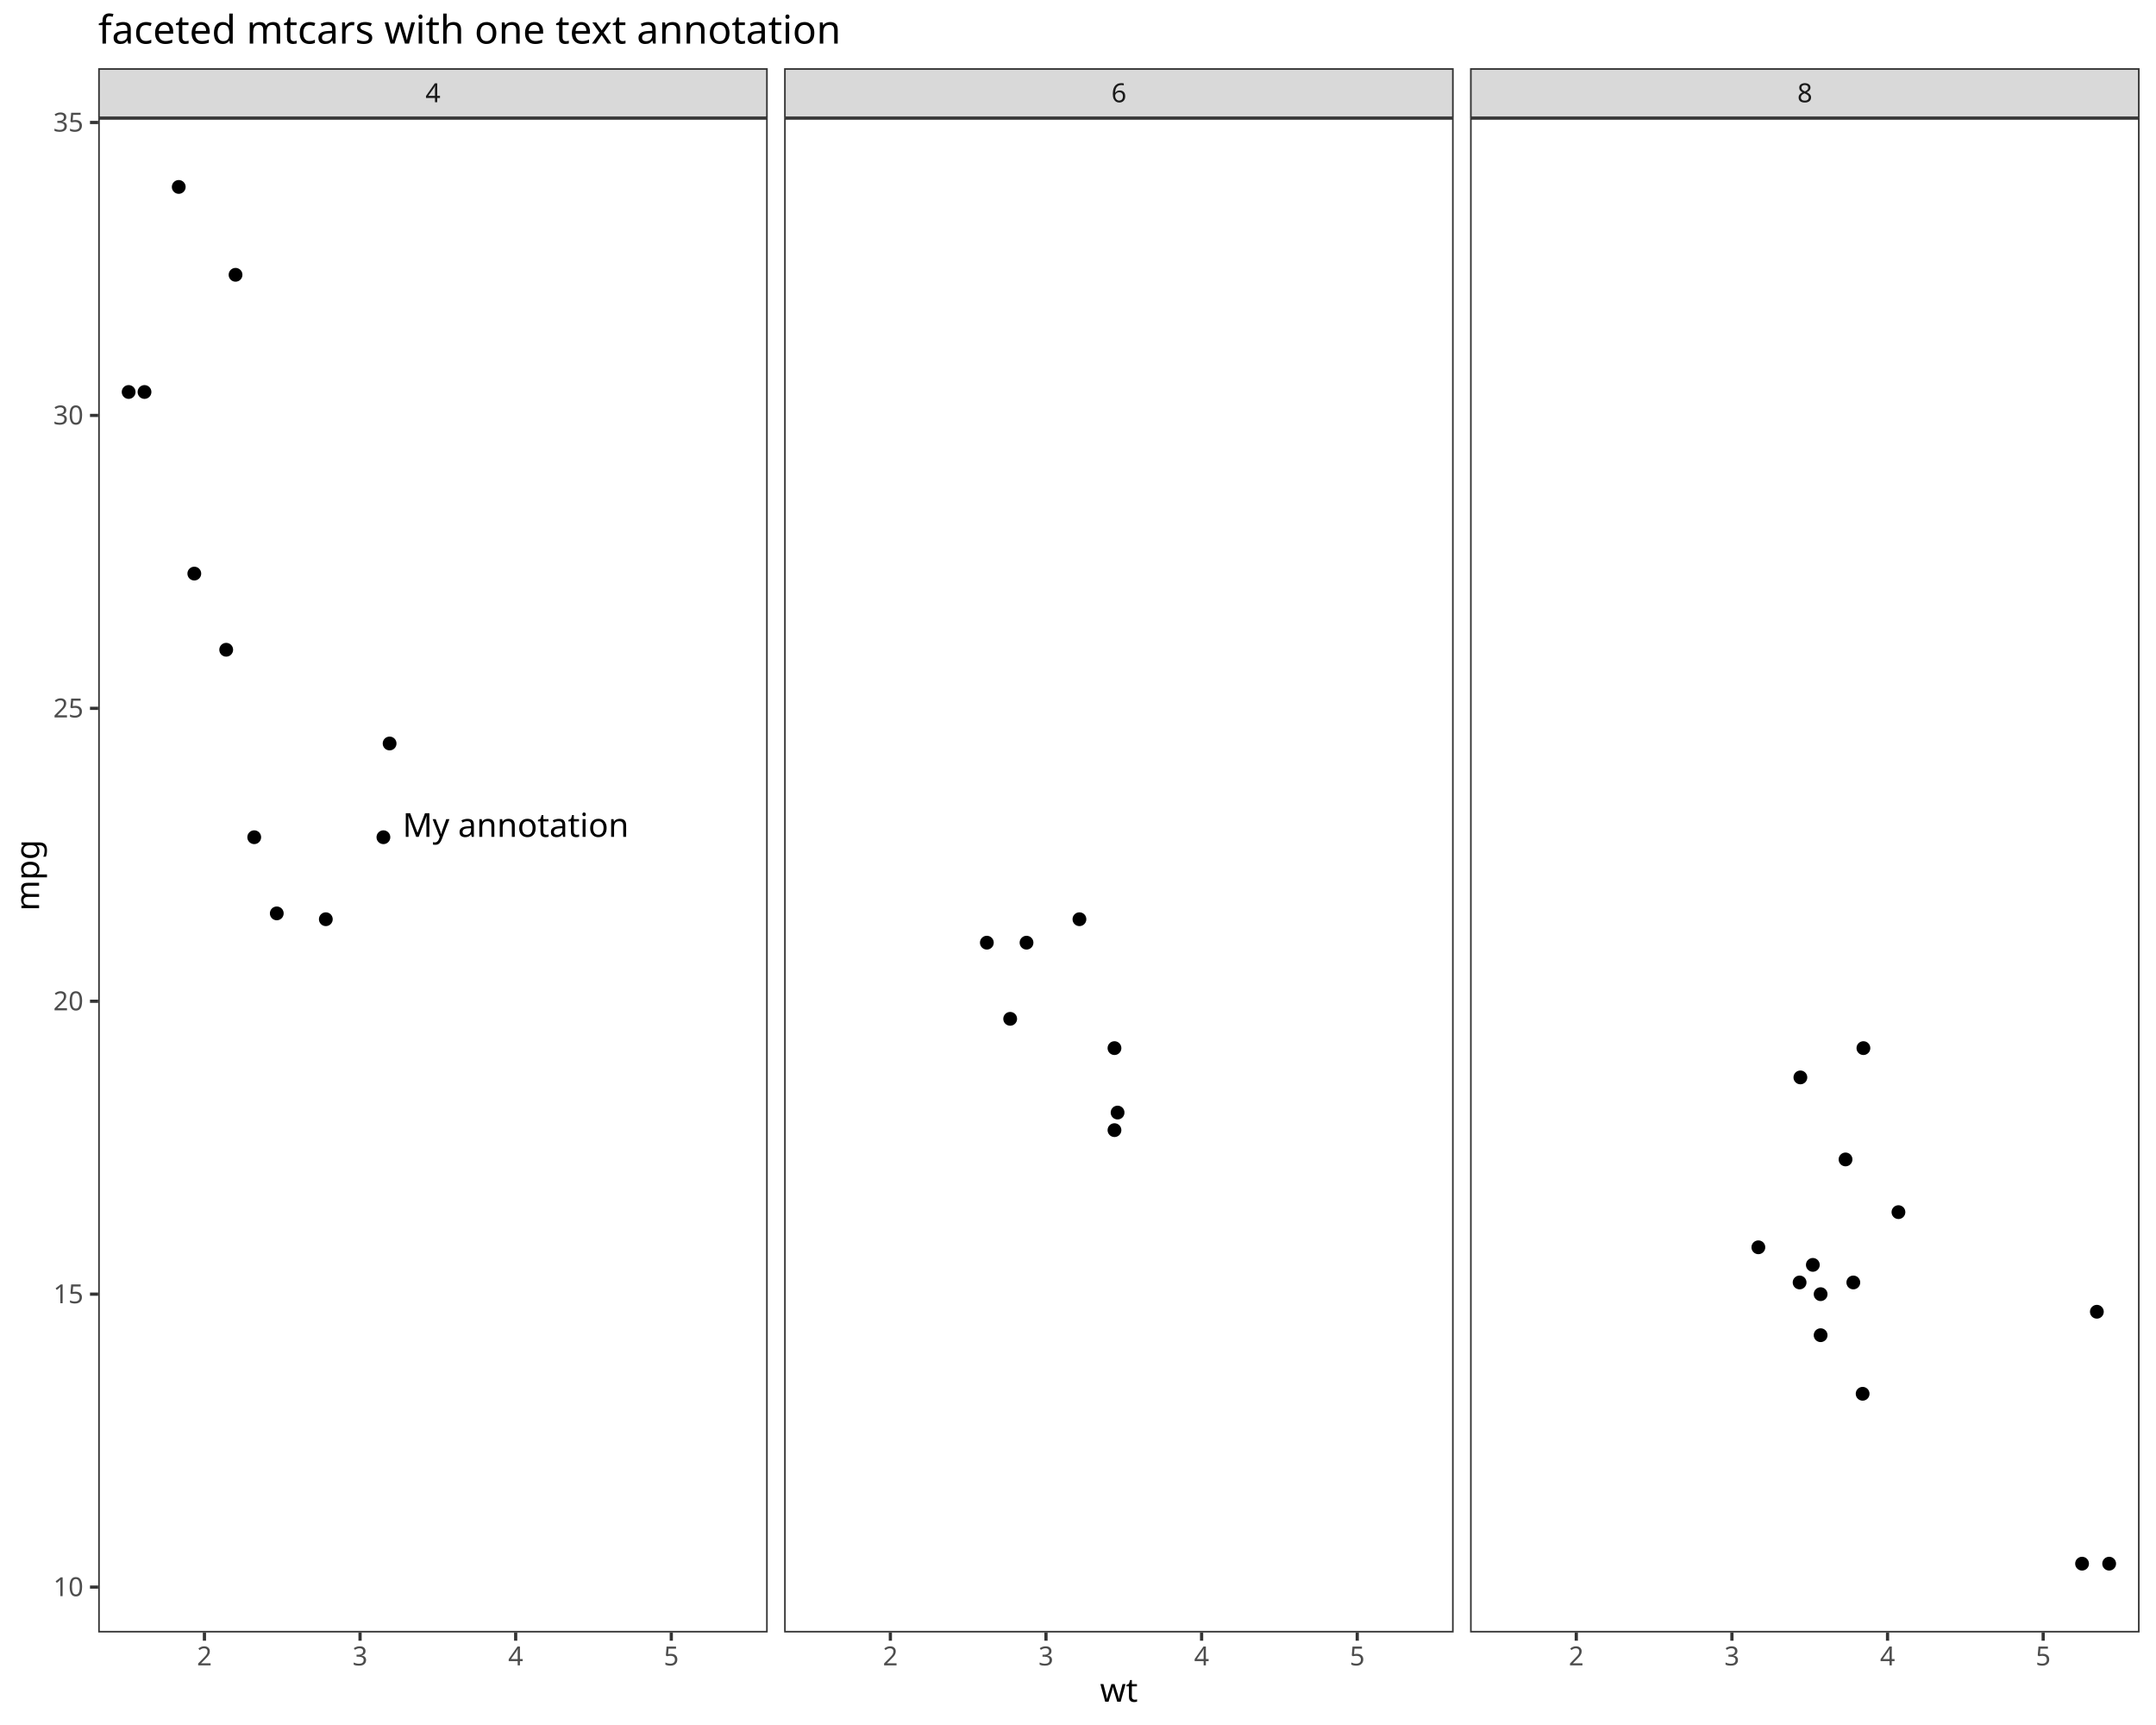
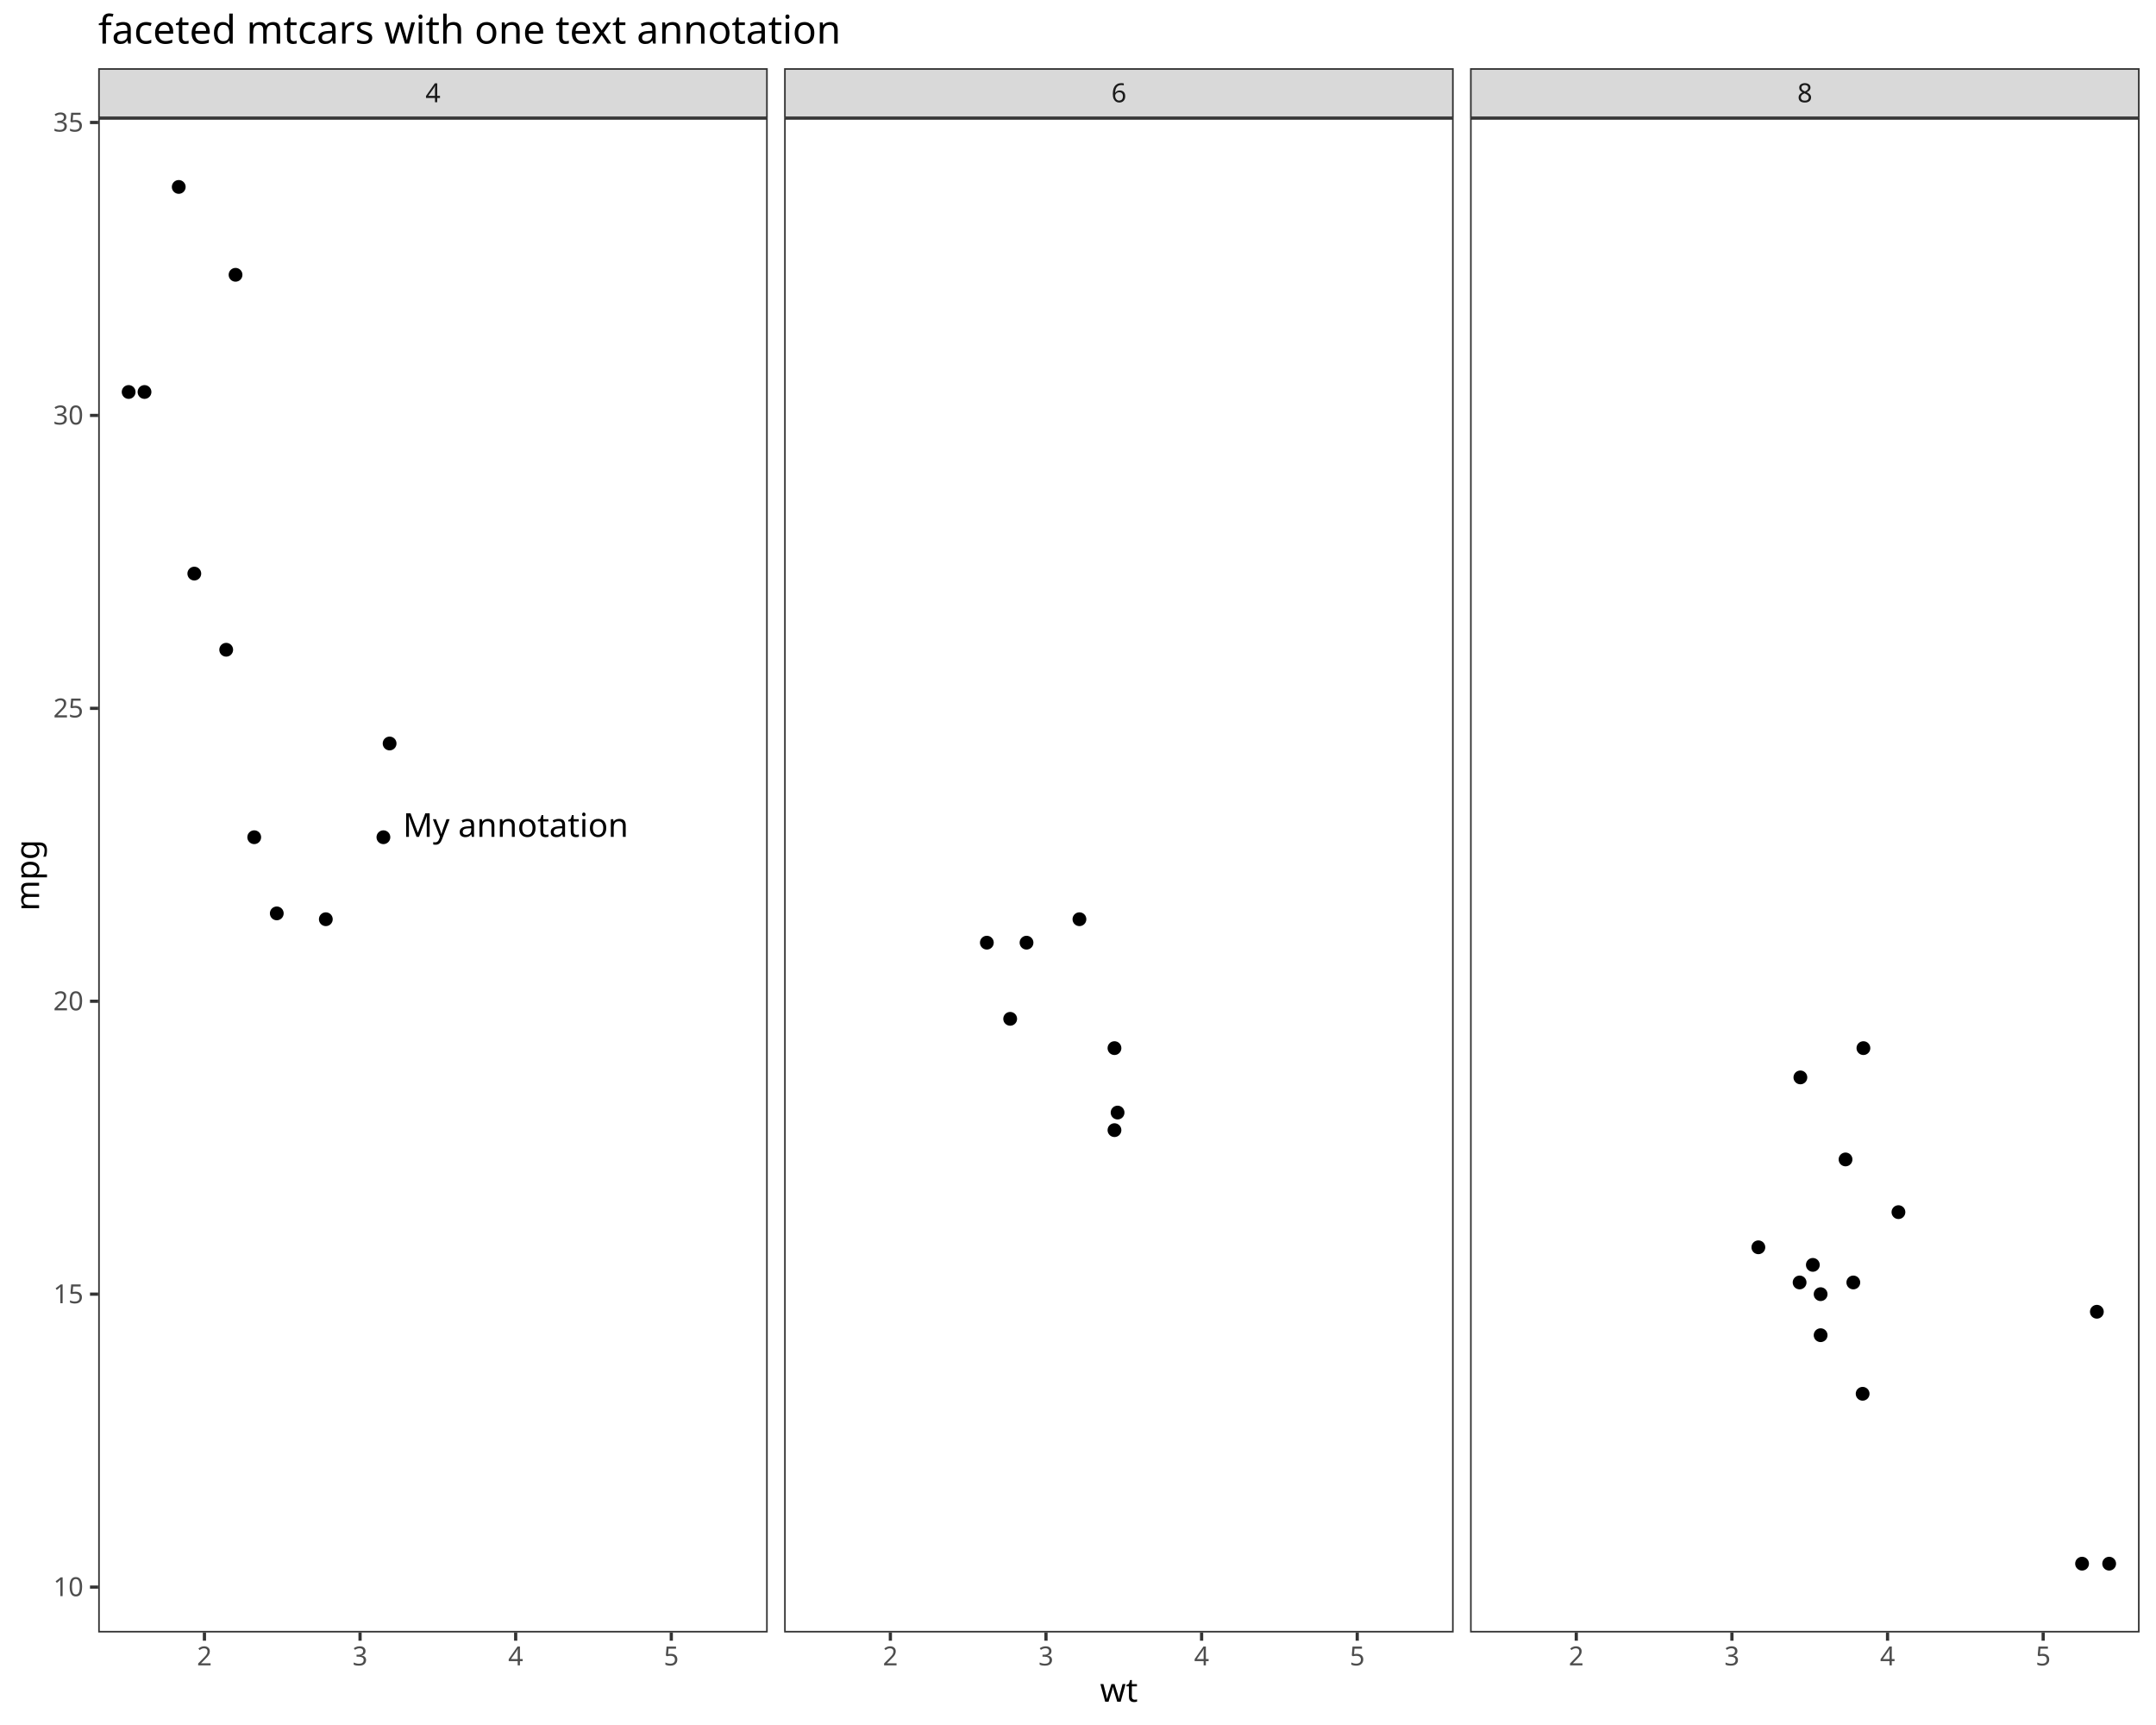
<svg xmlns="http://www.w3.org/2000/svg" class="svglite" data-engine-version="2.0" width="720.00pt" height="576.00pt" viewBox="0 0 720.00 576.00">
  <defs>
    <style type="text/css">
    .svglite line, .svglite polyline, .svglite polygon, .svglite path, .svglite rect, .svglite circle {
      fill: none;
      stroke: #000000;
      stroke-linecap: round;
      stroke-linejoin: round;
      stroke-miterlimit: 10.00;
    }
  </style>
  </defs>
  <rect width="100%" height="100%" style="stroke: none; fill: #FFFFFF;" />
  <defs>
    <clipPath id="cpMC4wMHw3MjAuMDB8MC4wMHw1NzYuMDA=">
      <rect x="0.00" y="0.00" width="720.00" height="576.00" />
    </clipPath>
  </defs>
  <g clip-path="url(#cpMC4wMHw3MjAuMDB8MC4wMHw1NzYuMDA=)">
    <rect x="-0" y="0.00" width="720.00" height="576.00" style="stroke-width: 1.07; stroke: #FFFFFF; fill: #FFFFFF;" />
  </g>
  <defs>
    <clipPath id="cpMzIuNzl8MjU2LjM4fDM5LjQzfDU0NS4xMQ==">
      <rect x="32.79" y="39.43" width="223.59" height="505.68" />
    </clipPath>
  </defs>
  <g clip-path="url(#cpMzIuNzl8MjU2LjM4fDM5LjQzfDU0NS4xMQ==)">
    <rect x="32.79" y="39.43" width="223.59" height="505.68" style="stroke-width: 1.07; stroke: none; fill: #FFFFFF;" />
    <circle cx="84.90" cy="279.56" r="1.95" style="stroke-width: 0.71; fill: #000000;" />
    <circle cx="130.11" cy="248.26" r="1.95" style="stroke-width: 0.71; fill: #000000;" />
    <circle cx="128.04" cy="279.56" r="1.95" style="stroke-width: 0.71; fill: #000000;" />
    <circle cx="78.66" cy="91.76" r="1.95" style="stroke-width: 0.71; fill: #000000;" />
    <circle cx="48.26" cy="130.89" r="1.95" style="stroke-width: 0.71; fill: #000000;" />
    <circle cx="59.69" cy="62.42" r="1.95" style="stroke-width: 0.71; fill: #000000;" />
    <circle cx="92.43" cy="304.99" r="1.95" style="stroke-width: 0.71; fill: #000000;" />
    <circle cx="64.89" cy="191.53" r="1.95" style="stroke-width: 0.71; fill: #000000;" />
    <circle cx="75.54" cy="216.96" r="1.95" style="stroke-width: 0.71; fill: #000000;" />
    <circle cx="42.96" cy="130.89" r="1.95" style="stroke-width: 0.71; fill: #000000;" />
    <circle cx="108.81" cy="306.94" r="1.95" style="stroke-width: 0.71; fill: #000000;" />
-     <text x="172.21" y="279.44" text-anchor="middle" style="font-size: 11.04px; font-family: sans;" textLength="69.36px" lengthAdjust="spacingAndGlyphs">My annotation</text>
+     <text x="172.21" y="279.43" text-anchor="middle" style="font-size: 11.00px; font-family: sans;" textLength="69.11px" lengthAdjust="spacingAndGlyphs">My annotation</text>
    <rect x="32.79" y="39.43" width="223.59" height="505.68" style="stroke-width: 1.07; stroke: #333333;" />
  </g>
  <g clip-path="url(#cpMC4wMHw3MjAuMDB8MC4wMHw1NzYuMDA=)">
</g>
  <defs>
    <clipPath id="cpMjYxLjg2fDQ4NS40NXwzOS40M3w1NDUuMTE=">
      <rect x="261.86" y="39.43" width="223.59" height="505.68" />
    </clipPath>
  </defs>
  <g clip-path="url(#cpMjYxLjg2fDQ4NS40NXwzOS40M3w1NDUuMTE=)">
    <rect x="261.86" y="39.43" width="223.59" height="505.68" style="stroke-width: 1.07; stroke: none; fill: #FFFFFF;" />
    <circle cx="329.56" cy="314.77" r="1.95" style="stroke-width: 0.71; fill: #000000;" />
    <circle cx="342.81" cy="314.77" r="1.95" style="stroke-width: 0.71; fill: #000000;" />
    <circle cx="360.48" cy="306.94" r="1.95" style="stroke-width: 0.71; fill: #000000;" />
    <circle cx="373.22" cy="371.50" r="1.95" style="stroke-width: 0.71; fill: #000000;" />
    <circle cx="372.18" cy="349.98" r="1.95" style="stroke-width: 0.71; fill: #000000;" />
    <circle cx="372.18" cy="377.37" r="1.95" style="stroke-width: 0.71; fill: #000000;" />
    <circle cx="337.35" cy="340.20" r="1.95" style="stroke-width: 0.71; fill: #000000;" />
    <rect x="261.86" y="39.43" width="223.59" height="505.68" style="stroke-width: 1.07; stroke: #333333;" />
  </g>
  <g clip-path="url(#cpMC4wMHw3MjAuMDB8MC4wMHw1NzYuMDA=)">
</g>
  <defs>
    <clipPath id="cpNDkwLjkzfDcxNC41MnwzOS40M3w1NDUuMTE=">
      <rect x="490.93" y="39.43" width="223.59" height="505.68" />
    </clipPath>
  </defs>
  <g clip-path="url(#cpNDkwLjkzfDcxNC41MnwzOS40M3w1NDUuMTE=)">
    <rect x="490.93" y="39.43" width="223.59" height="505.68" style="stroke-width: 1.07; stroke: none; fill: #FFFFFF;" />
    <circle cx="601.24" cy="359.76" r="1.95" style="stroke-width: 0.71; fill: #000000;" />
    <circle cx="608.00" cy="445.84" r="1.95" style="stroke-width: 0.71; fill: #000000;" />
    <circle cx="633.99" cy="404.75" r="1.95" style="stroke-width: 0.71; fill: #000000;" />
    <circle cx="616.32" cy="387.15" r="1.95" style="stroke-width: 0.71; fill: #000000;" />
    <circle cx="618.92" cy="428.23" r="1.95" style="stroke-width: 0.71; fill: #000000;" />
    <circle cx="695.31" cy="522.13" r="1.95" style="stroke-width: 0.71; fill: #000000;" />
    <circle cx="704.36" cy="522.13" r="1.95" style="stroke-width: 0.71; fill: #000000;" />
    <circle cx="700.25" cy="438.01" r="1.95" style="stroke-width: 0.71; fill: #000000;" />
    <circle cx="605.40" cy="422.36" r="1.95" style="stroke-width: 0.71; fill: #000000;" />
    <circle cx="600.98" cy="428.23" r="1.95" style="stroke-width: 0.71; fill: #000000;" />
    <circle cx="622.03" cy="465.40" r="1.95" style="stroke-width: 0.71; fill: #000000;" />
    <circle cx="622.29" cy="349.98" r="1.95" style="stroke-width: 0.71; fill: #000000;" />
    <circle cx="587.21" cy="416.49" r="1.95" style="stroke-width: 0.71; fill: #000000;" />
    <circle cx="608.00" cy="432.14" r="1.95" style="stroke-width: 0.71; fill: #000000;" />
    <rect x="490.93" y="39.43" width="223.59" height="505.68" style="stroke-width: 1.07; stroke: #333333;" />
  </g>
  <g clip-path="url(#cpMC4wMHw3MjAuMDB8MC4wMHw1NzYuMDA=)">
</g>
  <defs>
    <clipPath id="cpMzIuNzl8MjU2LjM4fDIyLjc4fDM5LjQz">
      <rect x="32.79" y="22.78" width="223.59" height="16.65" />
    </clipPath>
  </defs>
  <g clip-path="url(#cpMzIuNzl8MjU2LjM4fDIyLjc4fDM5LjQz)">
    <rect x="32.79" y="22.78" width="223.59" height="16.65" style="stroke-width: 1.07; stroke: #333333; fill: #D9D9D9;" />
    <text x="144.59" y="34.14" text-anchor="middle" style="font-size: 8.80px; fill: #1A1A1A; font-family: sans;" textLength="4.89px" lengthAdjust="spacingAndGlyphs">4</text>
  </g>
  <g clip-path="url(#cpMC4wMHw3MjAuMDB8MC4wMHw1NzYuMDA=)">
</g>
  <defs>
    <clipPath id="cpMjYxLjg2fDQ4NS40NXwyMi43OHwzOS40Mw==">
      <rect x="261.86" y="22.78" width="223.59" height="16.65" />
    </clipPath>
  </defs>
  <g clip-path="url(#cpMjYxLjg2fDQ4NS40NXwyMi43OHwzOS40Mw==)">
    <rect x="261.86" y="22.78" width="223.59" height="16.65" style="stroke-width: 1.07; stroke: #333333; fill: #D9D9D9;" />
    <text x="373.66" y="34.14" text-anchor="middle" style="font-size: 8.80px; fill: #1A1A1A; font-family: sans;" textLength="4.89px" lengthAdjust="spacingAndGlyphs">6</text>
  </g>
  <g clip-path="url(#cpMC4wMHw3MjAuMDB8MC4wMHw1NzYuMDA=)">
</g>
  <defs>
    <clipPath id="cpNDkwLjkzfDcxNC41MnwyMi43OHwzOS40Mw==">
      <rect x="490.93" y="22.78" width="223.59" height="16.65" />
    </clipPath>
  </defs>
  <g clip-path="url(#cpNDkwLjkzfDcxNC41MnwyMi43OHwzOS40Mw==)">
    <rect x="490.93" y="22.78" width="223.59" height="16.65" style="stroke-width: 1.07; stroke: #333333; fill: #D9D9D9;" />
    <text x="602.73" y="34.14" text-anchor="middle" style="font-size: 8.80px; fill: #1A1A1A; font-family: sans;" textLength="4.89px" lengthAdjust="spacingAndGlyphs">8</text>
  </g>
  <g clip-path="url(#cpMC4wMHw3MjAuMDB8MC4wMHw1NzYuMDA=)">
    <polyline points="68.27,547.85 68.27,545.11 " style="stroke-width: 1.07; stroke: #333333; stroke-linecap: butt;" />
    <polyline points="120.24,547.85 120.24,545.11 " style="stroke-width: 1.07; stroke: #333333; stroke-linecap: butt;" />
    <polyline points="172.21,547.85 172.21,545.11 " style="stroke-width: 1.07; stroke: #333333; stroke-linecap: butt;" />
    <polyline points="224.18,547.85 224.18,545.11 " style="stroke-width: 1.07; stroke: #333333; stroke-linecap: butt;" />
    <text x="68.27" y="556.10" text-anchor="middle" style="font-size: 8.80px; fill: #4D4D4D; font-family: sans;" textLength="4.89px" lengthAdjust="spacingAndGlyphs">2</text>
    <text x="120.24" y="556.10" text-anchor="middle" style="font-size: 8.80px; fill: #4D4D4D; font-family: sans;" textLength="4.89px" lengthAdjust="spacingAndGlyphs">3</text>
    <text x="172.21" y="556.10" text-anchor="middle" style="font-size: 8.80px; fill: #4D4D4D; font-family: sans;" textLength="4.89px" lengthAdjust="spacingAndGlyphs">4</text>
    <text x="224.18" y="556.10" text-anchor="middle" style="font-size: 8.80px; fill: #4D4D4D; font-family: sans;" textLength="4.89px" lengthAdjust="spacingAndGlyphs">5</text>
    <polyline points="297.34,547.85 297.34,545.11 " style="stroke-width: 1.07; stroke: #333333; stroke-linecap: butt;" />
    <polyline points="349.31,547.85 349.31,545.11 " style="stroke-width: 1.07; stroke: #333333; stroke-linecap: butt;" />
    <polyline points="401.28,547.85 401.28,545.11 " style="stroke-width: 1.07; stroke: #333333; stroke-linecap: butt;" />
    <polyline points="453.25,547.85 453.25,545.11 " style="stroke-width: 1.07; stroke: #333333; stroke-linecap: butt;" />
    <text x="297.34" y="556.10" text-anchor="middle" style="font-size: 8.80px; fill: #4D4D4D; font-family: sans;" textLength="4.89px" lengthAdjust="spacingAndGlyphs">2</text>
    <text x="349.31" y="556.10" text-anchor="middle" style="font-size: 8.80px; fill: #4D4D4D; font-family: sans;" textLength="4.89px" lengthAdjust="spacingAndGlyphs">3</text>
    <text x="401.28" y="556.10" text-anchor="middle" style="font-size: 8.80px; fill: #4D4D4D; font-family: sans;" textLength="4.89px" lengthAdjust="spacingAndGlyphs">4</text>
    <text x="453.25" y="556.10" text-anchor="middle" style="font-size: 8.80px; fill: #4D4D4D; font-family: sans;" textLength="4.89px" lengthAdjust="spacingAndGlyphs">5</text>
    <polyline points="526.40,547.85 526.40,545.11 " style="stroke-width: 1.07; stroke: #333333; stroke-linecap: butt;" />
    <polyline points="578.38,547.85 578.38,545.11 " style="stroke-width: 1.07; stroke: #333333; stroke-linecap: butt;" />
    <polyline points="630.35,547.85 630.35,545.11 " style="stroke-width: 1.07; stroke: #333333; stroke-linecap: butt;" />
    <polyline points="682.32,547.85 682.32,545.11 " style="stroke-width: 1.07; stroke: #333333; stroke-linecap: butt;" />
    <text x="526.40" y="556.10" text-anchor="middle" style="font-size: 8.80px; fill: #4D4D4D; font-family: sans;" textLength="4.89px" lengthAdjust="spacingAndGlyphs">2</text>
    <text x="578.38" y="556.10" text-anchor="middle" style="font-size: 8.80px; fill: #4D4D4D; font-family: sans;" textLength="4.89px" lengthAdjust="spacingAndGlyphs">3</text>
    <text x="630.35" y="556.10" text-anchor="middle" style="font-size: 8.80px; fill: #4D4D4D; font-family: sans;" textLength="4.89px" lengthAdjust="spacingAndGlyphs">4</text>
    <text x="682.32" y="556.10" text-anchor="middle" style="font-size: 8.80px; fill: #4D4D4D; font-family: sans;" textLength="4.89px" lengthAdjust="spacingAndGlyphs">5</text>
    <text x="27.86" y="532.98" text-anchor="end" style="font-size: 8.80px; fill: #4D4D4D; font-family: sans;" textLength="9.79px" lengthAdjust="spacingAndGlyphs">10</text>
    <text x="27.86" y="435.17" text-anchor="end" style="font-size: 8.80px; fill: #4D4D4D; font-family: sans;" textLength="9.79px" lengthAdjust="spacingAndGlyphs">15</text>
    <text x="27.86" y="337.36" text-anchor="end" style="font-size: 8.80px; fill: #4D4D4D; font-family: sans;" textLength="9.79px" lengthAdjust="spacingAndGlyphs">20</text>
    <text x="27.86" y="239.55" text-anchor="end" style="font-size: 8.80px; fill: #4D4D4D; font-family: sans;" textLength="9.79px" lengthAdjust="spacingAndGlyphs">25</text>
    <text x="27.86" y="141.74" text-anchor="end" style="font-size: 8.80px; fill: #4D4D4D; font-family: sans;" textLength="9.79px" lengthAdjust="spacingAndGlyphs">30</text>
    <text x="27.86" y="43.93" text-anchor="end" style="font-size: 8.80px; fill: #4D4D4D; font-family: sans;" textLength="9.79px" lengthAdjust="spacingAndGlyphs">35</text>
    <polyline points="30.05,529.95 32.79,529.95 " style="stroke-width: 1.07; stroke: #333333; stroke-linecap: butt;" />
    <polyline points="30.05,432.14 32.79,432.14 " style="stroke-width: 1.07; stroke: #333333; stroke-linecap: butt;" />
    <polyline points="30.05,334.33 32.79,334.33 " style="stroke-width: 1.07; stroke: #333333; stroke-linecap: butt;" />
    <polyline points="30.05,236.52 32.79,236.52 " style="stroke-width: 1.07; stroke: #333333; stroke-linecap: butt;" />
    <polyline points="30.05,138.71 32.79,138.71 " style="stroke-width: 1.07; stroke: #333333; stroke-linecap: butt;" />
    <polyline points="30.05,40.90 32.79,40.90 " style="stroke-width: 1.07; stroke: #333333; stroke-linecap: butt;" />
    <text x="373.66" y="568.24" text-anchor="middle" style="font-size: 11.00px; font-family: sans;" textLength="11.00px" lengthAdjust="spacingAndGlyphs">wt</text>
    <text transform="translate(13.05,292.27) rotate(-90)" text-anchor="middle" style="font-size: 11.00px; font-family: sans;" textLength="21.40px" lengthAdjust="spacingAndGlyphs">mpg</text>
    <text x="32.79" y="14.56" style="font-size: 13.20px; font-family: sans;" textLength="229.70px" lengthAdjust="spacingAndGlyphs">faceted mtcars with one text annotation</text>
  </g>
</svg>
